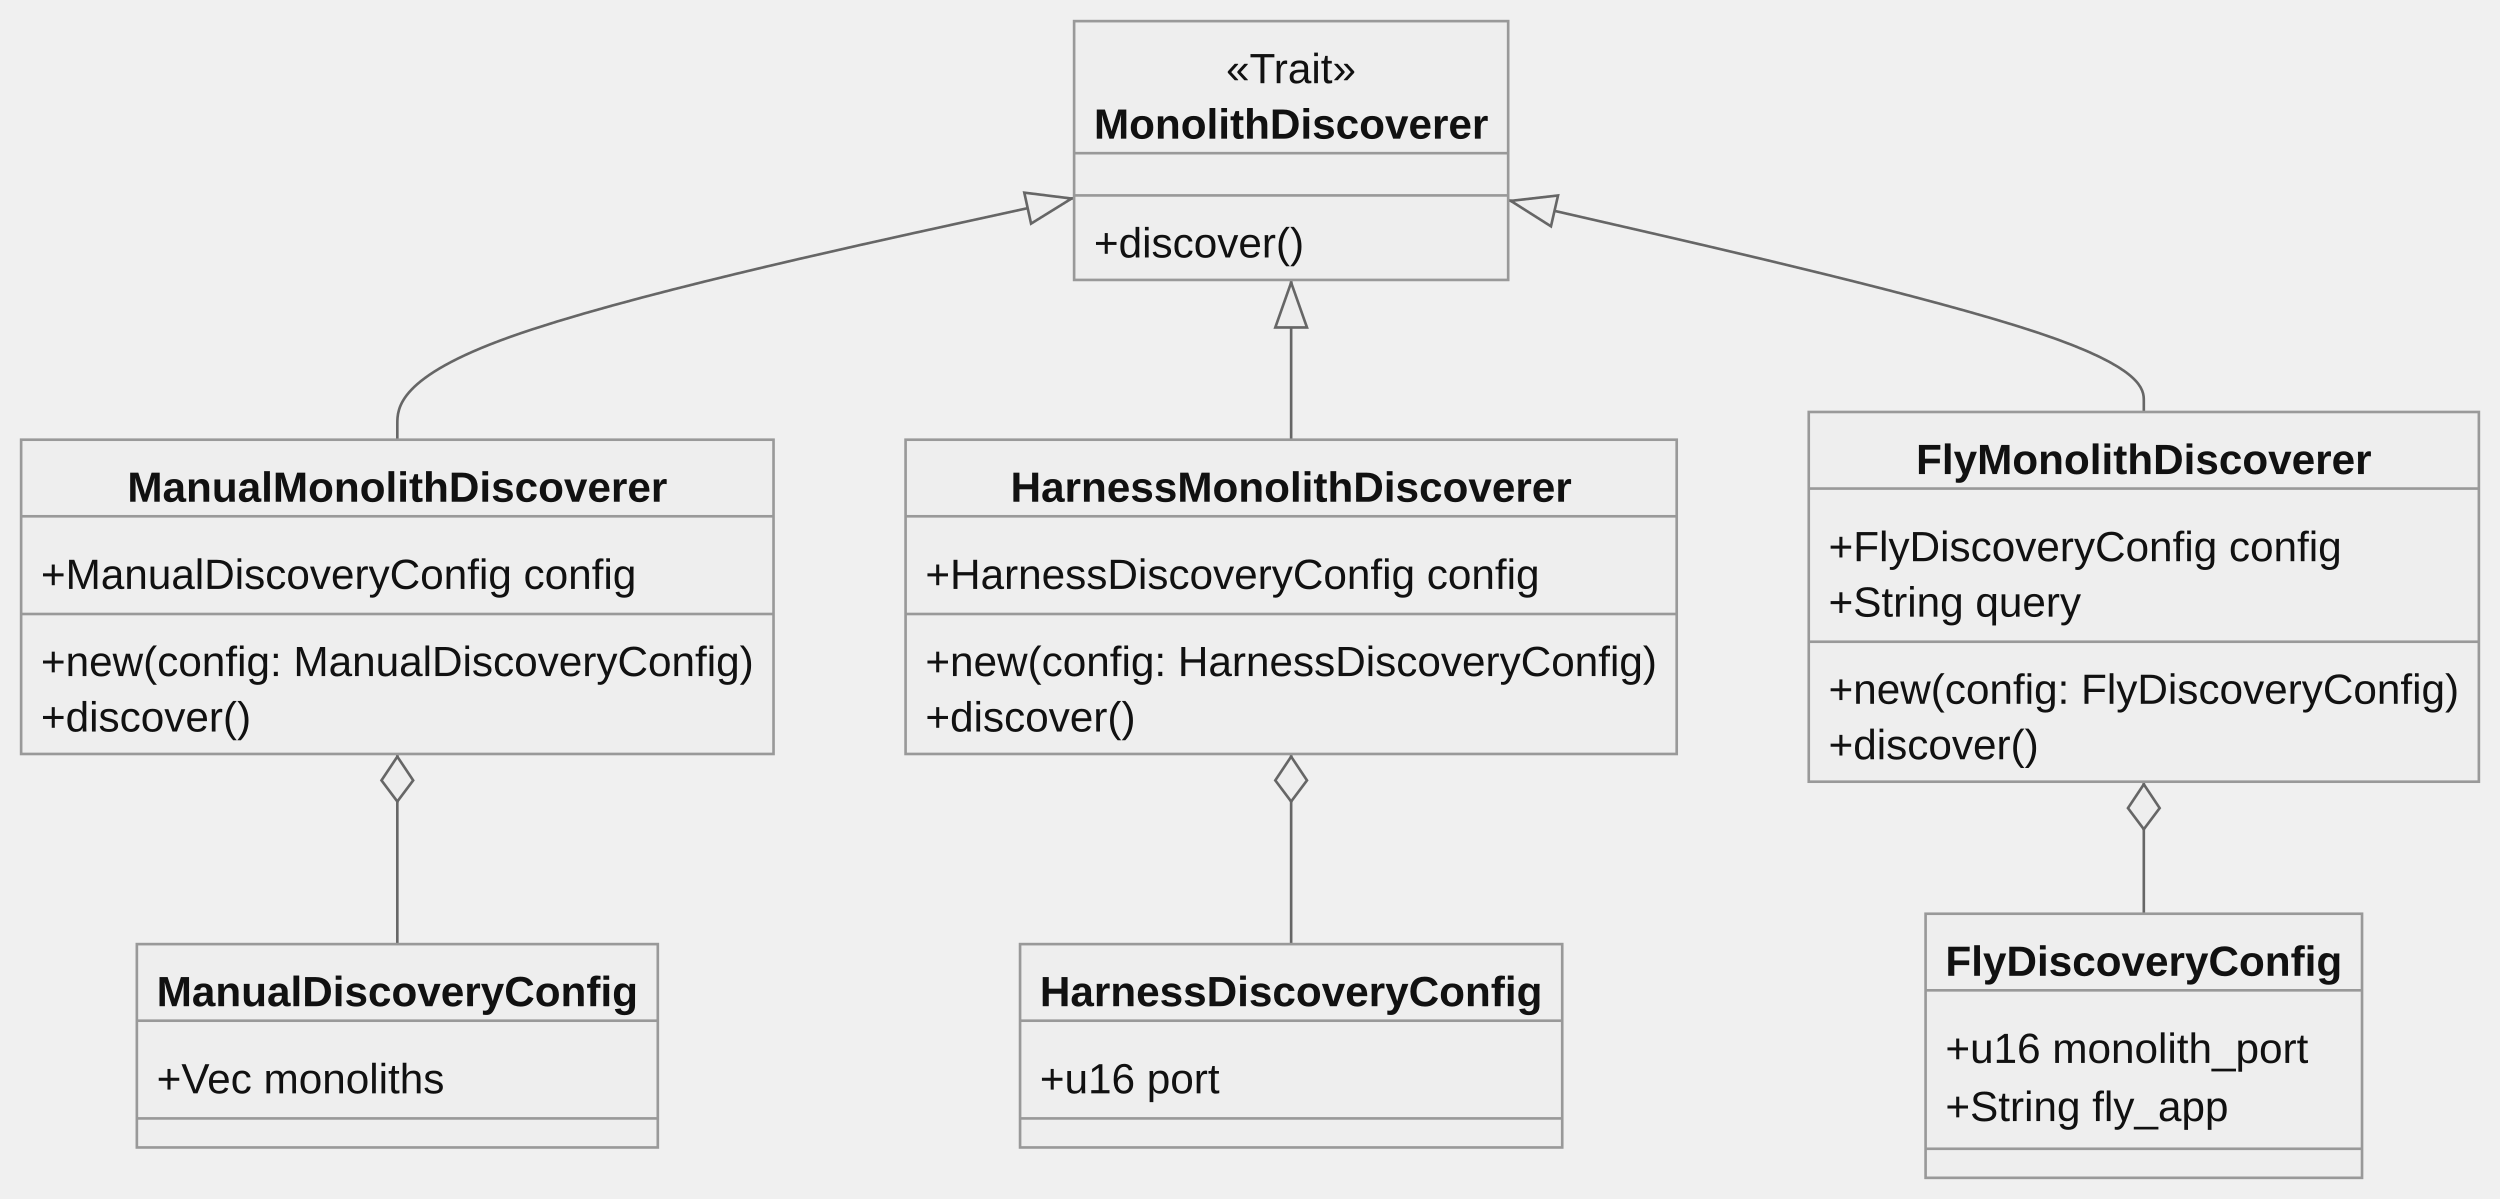
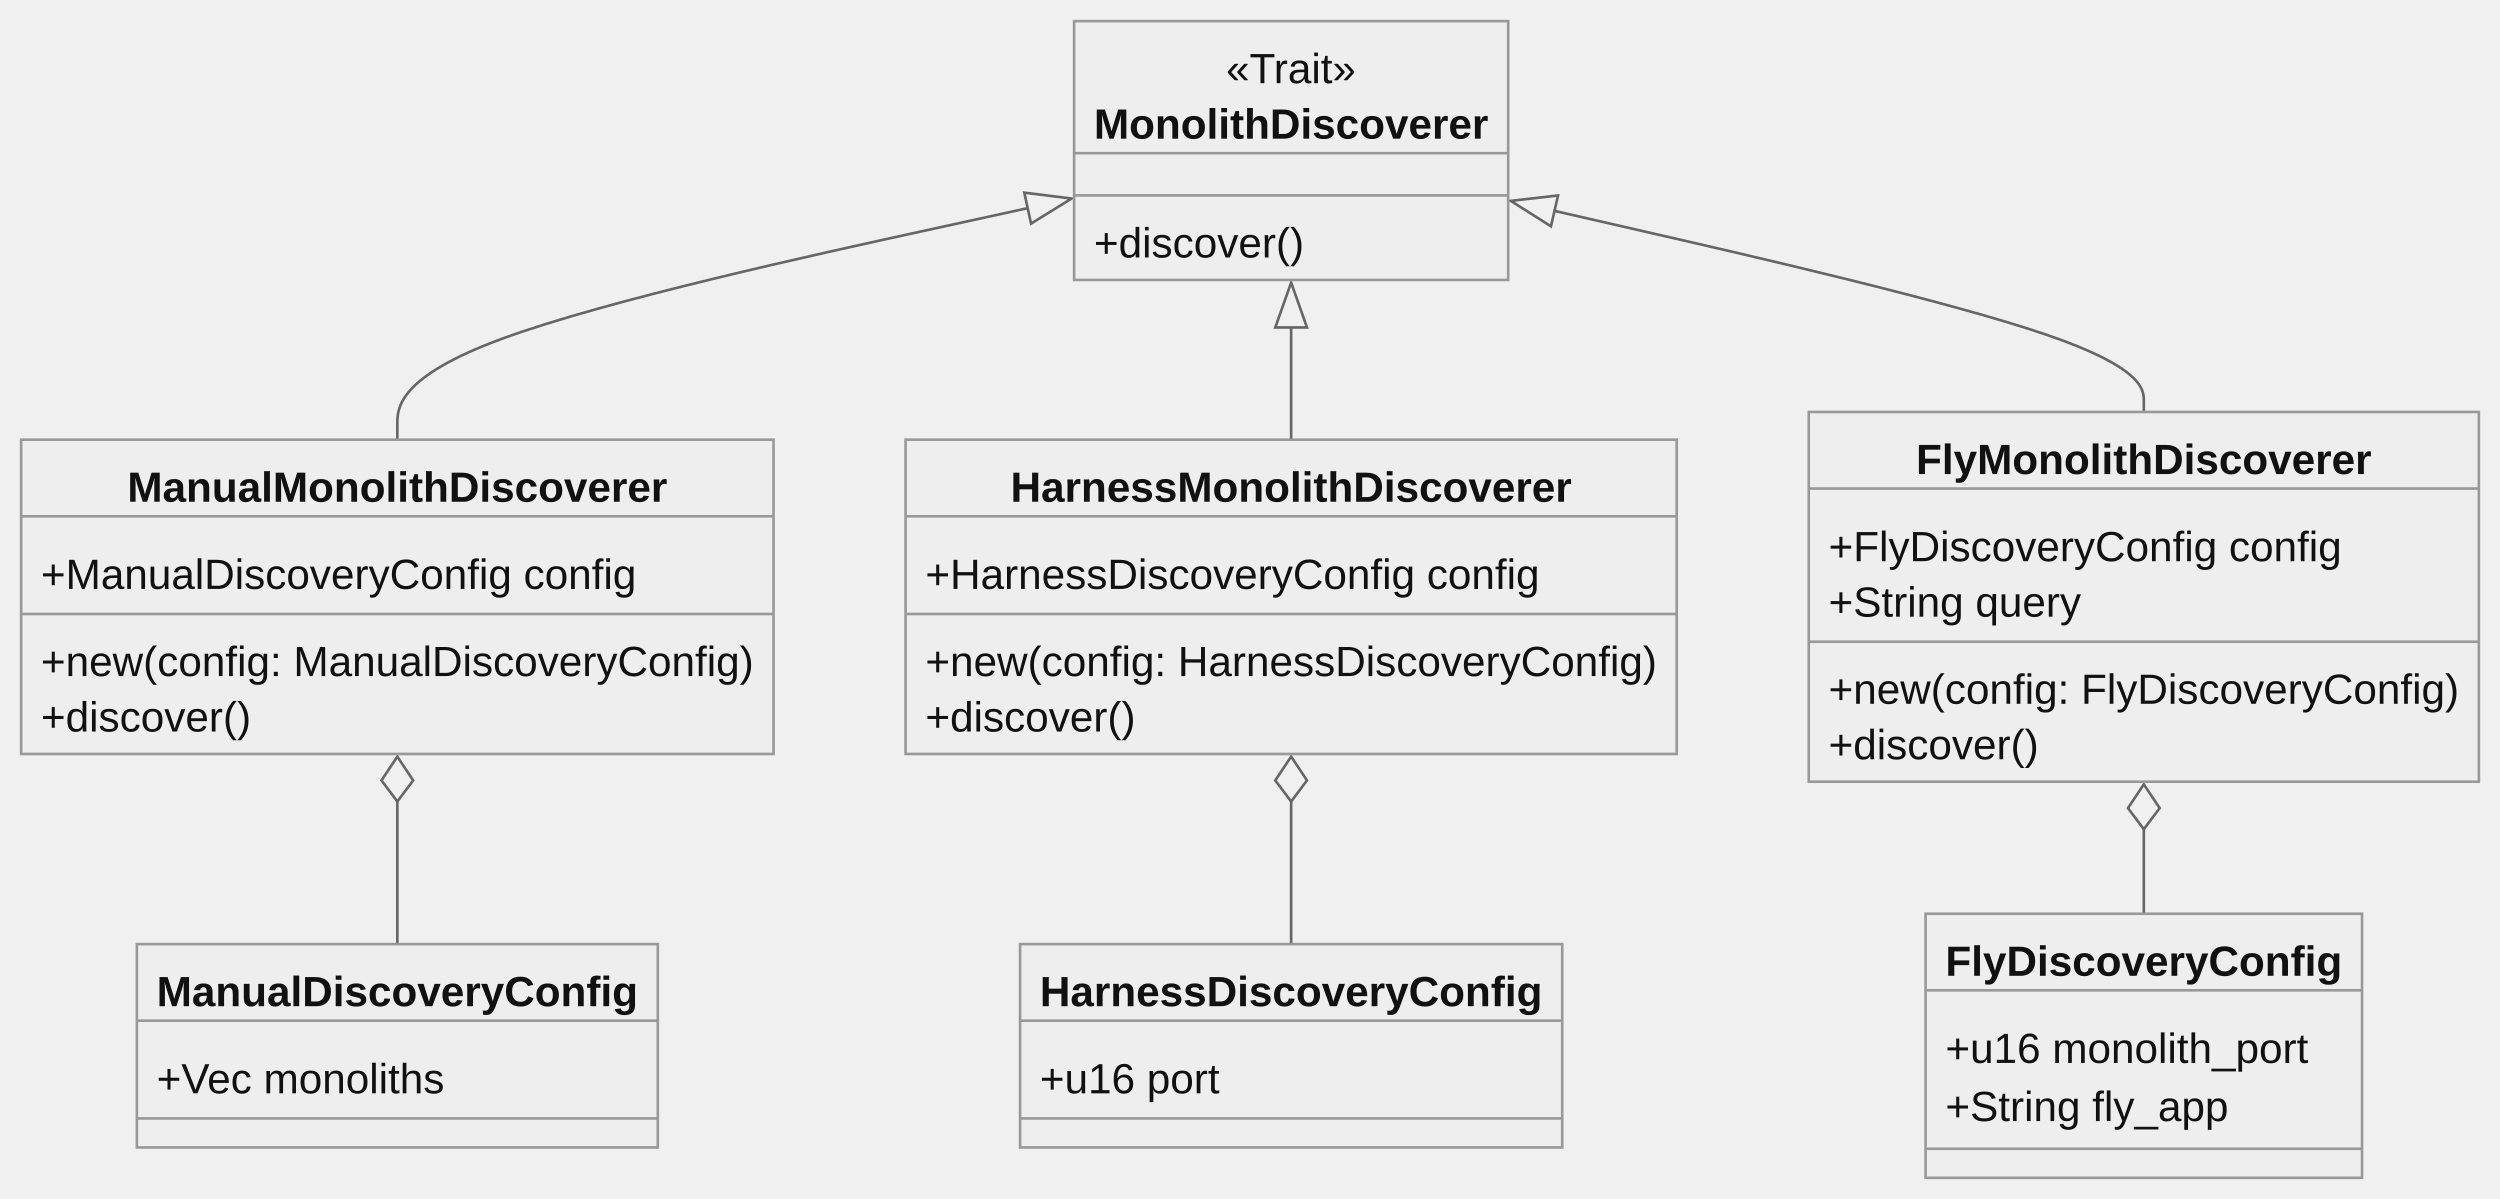
<svg xmlns="http://www.w3.org/2000/svg" aria-roledescription="classDiagram" role="graphics-document document" viewBox="0 0 946.656 454" style="max-width: 946.656px; background-color: white;" width="100%" id="my-svg">
-   <style>#my-svg{font-family:"trebuchet ms",verdana,arial,sans-serif;font-size:16px;fill:#000000;}#my-svg .error-icon{fill:#552222;}#my-svg .error-text{fill:#552222;stroke:#552222;}#my-svg .edge-thickness-normal{stroke-width:2px;}#my-svg .edge-thickness-thick{stroke-width:3.5px;}#my-svg .edge-pattern-solid{stroke-dasharray:0;}#my-svg .edge-pattern-dashed{stroke-dasharray:3;}#my-svg .edge-pattern-dotted{stroke-dasharray:2;}#my-svg .marker{fill:#666;stroke:#666;}#my-svg .marker.cross{stroke:#666;}#my-svg svg{font-family:"trebuchet ms",verdana,arial,sans-serif;font-size:16px;}#my-svg g.classGroup text{fill:#999;fill:#111111;stroke:none;font-family:"trebuchet ms",verdana,arial,sans-serif;font-size:10px;}#my-svg g.classGroup text .title{font-weight:bolder;}#my-svg .nodeLabel,#my-svg .edgeLabel{color:#111111;}#my-svg .edgeLabel .label rect{fill:#eee;}#my-svg .label text{fill:#111111;}#my-svg .edgeLabel .label span{background:#eee;}#my-svg .classTitle{font-weight:bolder;}#my-svg .node rect,#my-svg .node circle,#my-svg .node ellipse,#my-svg .node polygon,#my-svg .node path{fill:#eee;stroke:#999;stroke-width:1px;}#my-svg .divider{stroke:#999;stroke-width:1;}#my-svg g.clickable{cursor:pointer;}#my-svg g.classGroup rect{fill:#eee;stroke:#999;}#my-svg g.classGroup line{stroke:#999;stroke-width:1;}#my-svg .classLabel .box{stroke:none;stroke-width:0;fill:#eee;opacity:0.5;}#my-svg .classLabel .label{fill:#999;font-size:10px;}#my-svg .relation{stroke:#666;stroke-width:1;fill:none;}#my-svg .dashed-line{stroke-dasharray:3;}#my-svg .dotted-line{stroke-dasharray:1 2;}#my-svg #compositionStart,#my-svg .composition{fill:#666!important;stroke:#666!important;stroke-width:1;}#my-svg #compositionEnd,#my-svg .composition{fill:#666!important;stroke:#666!important;stroke-width:1;}#my-svg #dependencyStart,#my-svg .dependency{fill:#666!important;stroke:#666!important;stroke-width:1;}#my-svg #dependencyStart,#my-svg .dependency{fill:#666!important;stroke:#666!important;stroke-width:1;}#my-svg #extensionStart,#my-svg .extension{fill:#eee!important;stroke:#666!important;stroke-width:1;}#my-svg #extensionEnd,#my-svg .extension{fill:#eee!important;stroke:#666!important;stroke-width:1;}#my-svg #aggregationStart,#my-svg .aggregation{fill:#eee!important;stroke:#666!important;stroke-width:1;}#my-svg #aggregationEnd,#my-svg .aggregation{fill:#eee!important;stroke:#666!important;stroke-width:1;}#my-svg #lollipopStart,#my-svg .lollipop{fill:#eee!important;stroke:#666!important;stroke-width:1;}#my-svg #lollipopEnd,#my-svg .lollipop{fill:#eee!important;stroke:#666!important;stroke-width:1;}#my-svg .edgeTerminals{font-size:11px;}#my-svg .classTitleText{text-anchor:middle;font-size:18px;fill:#000000;}#my-svg :root{--mermaid-font-family:"trebuchet ms",verdana,arial,sans-serif;}</style>
+   <style>#my-svg{font-family:"trebuchet ms",verdana,arial,sans-serif;font-size:16px;fill:#000000;}#my-svg .error-icon{fill:#552222;}#my-svg .error-text{fill:#552222;stroke:#552222;}#my-svg .edge-thickness-normal{stroke-width:2px;}#my-svg .edge-thickness-thick{stroke-width:3.5px;}#my-svg .edge-pattern-solid{stroke-dasharray:0;}#my-svg .edge-pattern-dashed{stroke-dasharray:3;}#my-svg .edge-pattern-dotted{stroke-dasharray:2;}#my-svg .marker{fill:#666;stroke:#666;}#my-svg .marker.cross{stroke:#666;}#my-svg svg{font-family:"trebuchet ms",verdana,arial,sans-serif;font-size:16px;}#my-svg g.classGroup text{fill:#999;stroke:none;font-family:"trebuchet ms",verdana,arial,sans-serif;font-size:10px;}#my-svg g.classGroup text .title{font-weight:bolder;}#my-svg .nodeLabel,#my-svg .edgeLabel{color:#111111;}#my-svg .edgeLabel .label rect{fill:#eee;}#my-svg .label text{fill:#111111;}#my-svg .edgeLabel .label span{background:#eee;}#my-svg .classTitle{font-weight:bolder;}#my-svg .node rect,#my-svg .node circle,#my-svg .node ellipse,#my-svg .node polygon,#my-svg .node path{fill:#eee;stroke:#999;stroke-width:1px;}#my-svg .divider{stroke:#999;stroke-width:1;}#my-svg g.clickable{cursor:pointer;}#my-svg g.classGroup rect{fill:#eee;stroke:#999;}#my-svg g.classGroup line{stroke:#999;stroke-width:1;}#my-svg .classLabel .box{stroke:none;stroke-width:0;fill:#eee;opacity:0.5;}#my-svg .classLabel .label{fill:#999;font-size:10px;}#my-svg .relation{stroke:#666;stroke-width:1;fill:none;}#my-svg .dashed-line{stroke-dasharray:3;}#my-svg .dotted-line{stroke-dasharray:1 2;}#my-svg #compositionStart,#my-svg .composition{fill:#666!important;stroke:#666!important;stroke-width:1;}#my-svg #compositionEnd,#my-svg .composition{fill:#666!important;stroke:#666!important;stroke-width:1;}#my-svg #dependencyStart,#my-svg .dependency{fill:#666!important;stroke:#666!important;stroke-width:1;}#my-svg #dependencyStart,#my-svg .dependency{fill:#666!important;stroke:#666!important;stroke-width:1;}#my-svg #extensionStart,#my-svg .extension{fill:transparent!important;stroke:#666!important;stroke-width:1;}#my-svg #extensionEnd,#my-svg .extension{fill:transparent!important;stroke:#666!important;stroke-width:1;}#my-svg #aggregationStart,#my-svg .aggregation{fill:transparent!important;stroke:#666!important;stroke-width:1;}#my-svg #aggregationEnd,#my-svg .aggregation{fill:transparent!important;stroke:#666!important;stroke-width:1;}#my-svg #lollipopStart,#my-svg .lollipop{fill:#eee!important;stroke:#666!important;stroke-width:1;}#my-svg #lollipopEnd,#my-svg .lollipop{fill:#eee!important;stroke:#666!important;stroke-width:1;}#my-svg .edgeTerminals{font-size:11px;}#my-svg .classTitleText{text-anchor:middle;font-size:18px;fill:#000000;}#my-svg :root{--mermaid-font-family:"trebuchet ms",verdana,arial,sans-serif;}</style>
  <g>
    <defs>
-       <marker orient="auto" markerHeight="240" markerWidth="190" refY="7" refX="0" class="marker aggregation classDiagram" id="classDiagram-aggregationStart">
-         <path d="M 18,7 L9,13 L1,7 L9,1 Z" />
-       </marker>
-     </defs>
-     <defs>
-       <marker orient="auto" markerHeight="28" markerWidth="20" refY="7" refX="19" class="marker aggregation classDiagram" id="classDiagram-aggregationEnd">
-         <path d="M 18,7 L9,13 L1,7 L9,1 Z" />
-       </marker>
-     </defs>
-     <defs>
-       <marker orient="auto" markerHeight="240" markerWidth="190" refY="7" refX="0" class="marker extension classDiagram" id="classDiagram-extensionStart">
+       <marker orient="auto" markerHeight="240" markerWidth="190" refY="7" refX="18" class="marker aggregation classDiagram" id="my-svg_classDiagram-aggregationStart">
+         <path d="M 18,7 L9,13 L1,7 L9,1 Z" />
+       </marker>
+     </defs>
+     <defs>
+       <marker orient="auto" markerHeight="28" markerWidth="20" refY="7" refX="1" class="marker aggregation classDiagram" id="my-svg_classDiagram-aggregationEnd">
+         <path d="M 18,7 L9,13 L1,7 L9,1 Z" />
+       </marker>
+     </defs>
+     <defs>
+       <marker orient="auto" markerHeight="240" markerWidth="190" refY="7" refX="18" class="marker extension classDiagram" id="my-svg_classDiagram-extensionStart">
        <path d="M 1,7 L18,13 V 1 Z" />
      </marker>
    </defs>
    <defs>
-       <marker orient="auto" markerHeight="28" markerWidth="20" refY="7" refX="19" class="marker extension classDiagram" id="classDiagram-extensionEnd">
+       <marker orient="auto" markerHeight="28" markerWidth="20" refY="7" refX="1" class="marker extension classDiagram" id="my-svg_classDiagram-extensionEnd">
        <path d="M 1,1 V 13 L18,7 Z" />
      </marker>
    </defs>
    <defs>
-       <marker orient="auto" markerHeight="240" markerWidth="190" refY="7" refX="0" class="marker composition classDiagram" id="classDiagram-compositionStart">
-         <path d="M 18,7 L9,13 L1,7 L9,1 Z" />
-       </marker>
-     </defs>
-     <defs>
-       <marker orient="auto" markerHeight="28" markerWidth="20" refY="7" refX="19" class="marker composition classDiagram" id="classDiagram-compositionEnd">
-         <path d="M 18,7 L9,13 L1,7 L9,1 Z" />
-       </marker>
-     </defs>
-     <defs>
-       <marker orient="auto" markerHeight="240" markerWidth="190" refY="7" refX="0" class="marker dependency classDiagram" id="classDiagram-dependencyStart">
+       <marker orient="auto" markerHeight="240" markerWidth="190" refY="7" refX="18" class="marker composition classDiagram" id="my-svg_classDiagram-compositionStart">
+         <path d="M 18,7 L9,13 L1,7 L9,1 Z" />
+       </marker>
+     </defs>
+     <defs>
+       <marker orient="auto" markerHeight="28" markerWidth="20" refY="7" refX="1" class="marker composition classDiagram" id="my-svg_classDiagram-compositionEnd">
+         <path d="M 18,7 L9,13 L1,7 L9,1 Z" />
+       </marker>
+     </defs>
+     <defs>
+       <marker orient="auto" markerHeight="240" markerWidth="190" refY="7" refX="6" class="marker dependency classDiagram" id="my-svg_classDiagram-dependencyStart">
        <path d="M 5,7 L9,13 L1,7 L9,1 Z" />
      </marker>
    </defs>
    <defs>
-       <marker orient="auto" markerHeight="28" markerWidth="20" refY="7" refX="19" class="marker dependency classDiagram" id="classDiagram-dependencyEnd">
+       <marker orient="auto" markerHeight="28" markerWidth="20" refY="7" refX="13" class="marker dependency classDiagram" id="my-svg_classDiagram-dependencyEnd">
        <path d="M 18,7 L9,13 L14,7 L9,1 Z" />
      </marker>
    </defs>
    <defs>
-       <marker orient="auto" markerHeight="240" markerWidth="190" refY="7" refX="0" class="marker lollipop classDiagram" id="classDiagram-lollipopStart">
-         <circle r="6" cy="7" cx="6" fill="white" stroke="black" />
+       <marker orient="auto" markerHeight="240" markerWidth="190" refY="7" refX="13" class="marker lollipop classDiagram" id="my-svg_classDiagram-lollipopStart">
+         <circle r="6" cy="7" cx="7" fill="transparent" stroke="black" />
+       </marker>
+     </defs>
+     <defs>
+       <marker orient="auto" markerHeight="240" markerWidth="190" refY="7" refX="1" class="marker lollipop classDiagram" id="my-svg_classDiagram-lollipopEnd">
+         <circle r="6" cy="7" cx="7" fill="transparent" stroke="black" />
      </marker>
    </defs>
    <g class="root">
      <g class="clusters" />
      <g class="edgePaths">
-         <path marker-end="url(#classDiagram-extensionEnd)" style="fill:none" class="edge-pattern-solid relation" id="id1" d="M150.453,166.5L150.453,160.583C150.453,154.667,150.453,142.833,193.165,127.578C235.878,112.323,321.302,93.645,364.014,84.307L406.727,74.968" />
-         <path marker-end="url(#classDiagram-extensionEnd)" style="fill:none" class="edge-pattern-solid relation" id="id2" d="M488.906,166.5L488.906,160.583C488.906,154.667,488.906,142.833,488.906,132.75C488.906,122.667,488.906,114.333,488.906,110.167L488.906,106" />
-         <path marker-end="url(#classDiagram-extensionEnd)" style="fill:none" class="edge-pattern-solid relation" id="id3" d="M811.781,156L811.781,151.833C811.781,147.667,811.781,139.333,771.665,125.972C731.549,112.612,651.318,94.223,611.202,85.029L571.086,75.835" />
-         <path marker-end="url(#classDiagram-aggregationEnd)" style="fill:none" class="edge-pattern-solid relation" id="id4" d="M811.781,346L811.781,341.833C811.781,337.667,811.781,329.333,811.781,321C811.781,312.667,811.781,304.333,811.781,300.167L811.781,296" />
-         <path marker-end="url(#classDiagram-aggregationEnd)" style="fill:none" class="edge-pattern-solid relation" id="id5" d="M150.453,357.5L150.453,351.417C150.453,345.333,150.453,333.167,150.453,321.167C150.453,309.167,150.453,297.333,150.453,291.417L150.453,285.5" />
-         <path marker-end="url(#classDiagram-aggregationEnd)" style="fill:none" class="edge-pattern-solid relation" id="id6" d="M488.906,357.5L488.906,351.417C488.906,345.333,488.906,333.167,488.906,321.167C488.906,309.167,488.906,297.333,488.906,291.417L488.906,285.5" />
+         <path marker-end="url(#my-svg_classDiagram-extensionEnd)" style="fill:none" class="edge-pattern-solid relation" id="id1" d="M150.453,166.5L150.453,160.583C150.453,154.667,150.453,142.833,190.235,128.219C230.016,113.604,309.579,96.208,349.36,87.511L389.142,78.813" />
+         <path marker-end="url(#my-svg_classDiagram-extensionEnd)" style="fill:none" class="edge-pattern-solid relation" id="id2" d="M488.906,166.5L488.906,160.583C488.906,154.667,488.906,142.833,488.906,135.75C488.906,128.667,488.906,126.333,488.906,125.167L488.906,124" />
+         <path marker-end="url(#my-svg_classDiagram-extensionEnd)" style="fill:none" class="edge-pattern-solid relation" id="id3" d="M811.781,156L811.781,151.833C811.781,147.667,811.781,139.333,774.59,126.643C737.398,113.952,663.014,96.904,625.823,88.38L588.631,79.856" />
+         <path marker-end="url(#my-svg_classDiagram-aggregationEnd)" style="fill:none" class="edge-pattern-solid relation" id="id4" d="M811.781,346L811.781,341.833C811.781,337.667,811.781,329.333,811.781,324C811.781,318.667,811.781,316.333,811.781,315.167L811.781,314" />
+         <path marker-end="url(#my-svg_classDiagram-aggregationEnd)" style="fill:none" class="edge-pattern-solid relation" id="id5" d="M150.453,357.5L150.453,351.417C150.453,345.333,150.453,333.167,150.453,324.167C150.453,315.167,150.453,309.333,150.453,306.417L150.453,303.5" />
+         <path marker-end="url(#my-svg_classDiagram-aggregationEnd)" style="fill:none" class="edge-pattern-solid relation" id="id6" d="M488.906,357.5L488.906,351.417C488.906,345.333,488.906,333.167,488.906,324.167C488.906,315.167,488.906,309.333,488.906,306.417L488.906,303.5" />
      </g>
      <g class="edgeLabels">
        <g class="edgeLabel">
          <g transform="translate(0, 0)" class="label">
            <rect height="0" width="0" ry="0" rx="0" />
            <text style="">
              <tspan class="row" x="0" dy="1em" xml:space="preserve" />
            </text>
          </g>
        </g>
        <g class="edgeLabel">
          <g transform="translate(0, 0)" class="label">
            <rect height="0" width="0" ry="0" rx="0" />
            <text style="">
              <tspan class="row" x="0" dy="1em" xml:space="preserve" />
            </text>
          </g>
        </g>
        <g class="edgeLabel">
          <g transform="translate(0, 0)" class="label">
            <rect height="0" width="0" ry="0" rx="0" />
            <text style="">
              <tspan class="row" x="0" dy="1em" xml:space="preserve" />
            </text>
          </g>
        </g>
        <g class="edgeLabel">
          <g transform="translate(0, 0)" class="label">
            <rect height="0" width="0" ry="0" rx="0" />
            <text style="">
              <tspan class="row" x="0" dy="1em" xml:space="preserve" />
            </text>
          </g>
        </g>
        <g class="edgeLabel">
          <g transform="translate(0, 0)" class="label">
            <rect height="0" width="0" ry="0" rx="0" />
            <text style="">
              <tspan class="row" x="0" dy="1em" xml:space="preserve" />
            </text>
          </g>
        </g>
        <g class="edgeLabel">
          <g transform="translate(0, 0)" class="label">
            <rect height="0" width="0" ry="0" rx="0" />
            <text style="">
              <tspan class="row" x="0" dy="1em" xml:space="preserve" />
            </text>
          </g>
        </g>
      </g>
      <g class="nodes">
        <g transform="translate(488.9062, 57)" id="classId-MonolithDiscoverer-0" class="node default">
          <rect height="98" width="164.359" y="-49" x="-82.18" class="outer title-state" />
          <line y2="1" y1="1" x2="82.18" x1="-82.18" class="divider" />
          <line y2="17" y1="17" x2="82.18" x1="-82.18" class="divider" />
          <g class="label">
            <text transform="translate( -24.65234, -41.5)" style="">
              <tspan class="title-row" x="0" dy="1em" xml:space="preserve">«Trait»</tspan>
            </text>
            <text transform="translate( -74.67969, -20.5)" class="classTitle" style="">
              <tspan class="title-row" x="0" dy="1em" xml:space="preserve">MonolithDiscoverer</tspan>
            </text>
            <text transform="translate( -74.67969, 24.5)" style="">
              <tspan class="title-row" x="0" dy="1em" xml:space="preserve">+discover()</tspan>
            </text>
          </g>
        </g>
        <g transform="translate(150.4531, 226)" id="classId-ManualMonolithDiscoverer-1" class="node default">
          <rect height="119" width="284.906" y="-59.5" x="-142.453" class="outer title-state" />
          <line y2="-30.5" y1="-30.5" x2="142.453" x1="-142.453" class="divider" />
          <line y2="6.5" y1="6.5" x2="142.453" x1="-142.453" class="divider" />
          <g class="label">
            <text style="">
              <tspan class="title-row" x="0" dy="1em" xml:space="preserve" />
            </text>
            <text transform="translate( -102.2422, -52)" class="classTitle" style="">
              <tspan class="title-row" x="0" dy="1em" xml:space="preserve">ManualMonolithDiscoverer</tspan>
            </text>
            <text transform="translate( -134.9531, -19)" style="">
              <tspan class="title-row" x="0" dy="1em" xml:space="preserve">+ManualDiscoveryConfig config</tspan>
            </text>
            <text transform="translate( -134.9531, 14)" style="">
              <tspan class="title-row" x="0" dy="1em" xml:space="preserve">+new(config: ManualDiscoveryConfig)</tspan>
            </text>
            <text transform="translate( -134.9531, 35)" style="">
              <tspan class="title-row" x="0" dy="1em" xml:space="preserve">+discover()</tspan>
            </text>
          </g>
        </g>
        <g transform="translate(488.9062, 226)" id="classId-HarnessMonolithDiscoverer-2" class="node default">
          <rect height="119" width="292" y="-59.5" x="-146" class="outer title-state" />
          <line y2="-30.5" y1="-30.5" x2="146" x1="-146" class="divider" />
          <line y2="6.5" y1="6.5" x2="146" x1="-146" class="divider" />
          <g class="label">
            <text style="">
              <tspan class="title-row" x="0" dy="1em" xml:space="preserve" />
            </text>
            <text transform="translate( -106.2578, -52)" class="classTitle" style="">
              <tspan class="title-row" x="0" dy="1em" xml:space="preserve">HarnessMonolithDiscoverer</tspan>
            </text>
            <text transform="translate( -138.5, -19)" style="">
              <tspan class="title-row" x="0" dy="1em" xml:space="preserve">+HarnessDiscoveryConfig config</tspan>
            </text>
            <text transform="translate( -138.5, 14)" style="">
              <tspan class="title-row" x="0" dy="1em" xml:space="preserve">+new(config: HarnessDiscoveryConfig)</tspan>
            </text>
            <text transform="translate( -138.5, 35)" style="">
              <tspan class="title-row" x="0" dy="1em" xml:space="preserve">+discover()</tspan>
            </text>
          </g>
        </g>
        <g transform="translate(811.7812, 226)" id="classId-FlyMonolithDiscoverer-3" class="node default">
          <rect height="140" width="253.75" y="-70" x="-126.875" class="outer title-state" />
          <line y2="-41" y1="-41" x2="126.875" x1="-126.875" class="divider" />
          <line y2="17" y1="17" x2="126.875" x1="-126.875" class="divider" />
          <g class="label">
            <text style="">
              <tspan class="title-row" x="0" dy="1em" xml:space="preserve" />
            </text>
            <text transform="translate( -86.24219, -62.5)" class="classTitle" style="">
              <tspan class="title-row" x="0" dy="1em" xml:space="preserve">FlyMonolithDiscoverer</tspan>
            </text>
            <text transform="translate( -119.375, -29.5)" style="">
              <tspan class="title-row" x="0" dy="1em" xml:space="preserve">+FlyDiscoveryConfig config</tspan>
            </text>
            <text transform="translate( -119.375, -8.5)" style="">
              <tspan class="title-row" x="0" dy="1em" xml:space="preserve">+String query</tspan>
            </text>
            <text transform="translate( -119.375, 24.5)" style="">
              <tspan class="title-row" x="0" dy="1em" xml:space="preserve">+new(config: FlyDiscoveryConfig)</tspan>
            </text>
            <text transform="translate( -119.375, 45.5)" style="">
              <tspan class="title-row" x="0" dy="1em" xml:space="preserve">+discover()</tspan>
            </text>
          </g>
        </g>
        <g transform="translate(811.7812, 396)" id="classId-FlyDiscoveryConfig-4" class="node default">
          <rect height="100" width="165.266" y="-50" x="-82.633" class="outer title-state" />
          <line y2="-21" y1="-21" x2="82.633" x1="-82.633" class="divider" />
          <line y2="39" y1="39" x2="82.633" x1="-82.633" class="divider" />
          <g class="label">
            <text style="">
              <tspan class="title-row" x="0" dy="1em" xml:space="preserve" />
            </text>
            <text transform="translate( -75.13281, -42.5)" class="classTitle" style="">
              <tspan class="title-row" x="0" dy="1em" xml:space="preserve">FlyDiscoveryConfig</tspan>
            </text>
            <text transform="translate( -75.13281, -9.5)" style="">
              <tspan class="title-row" x="0" dy="1em" xml:space="preserve">+u16 monolith_port</tspan>
            </text>
            <text transform="translate( -75.13281, 12.5)" style="">
              <tspan class="title-row" x="0" dy="1em" xml:space="preserve">+String fly_app</tspan>
            </text>
          </g>
        </g>
        <g transform="translate(150.4531, 396)" id="classId-ManualDiscoveryConfig-5" class="node default">
          <rect height="77" width="197.266" y="-38.5" x="-98.633" class="outer title-state" />
          <line y2="-9.5" y1="-9.5" x2="98.633" x1="-98.633" class="divider" />
          <line y2="27.5" y1="27.5" x2="98.633" x1="-98.633" class="divider" />
          <g class="label">
            <text style="">
              <tspan class="title-row" x="0" dy="1em" xml:space="preserve" />
            </text>
            <text transform="translate( -91.13281, -31)" class="classTitle" style="">
              <tspan class="title-row" x="0" dy="1em" xml:space="preserve">ManualDiscoveryConfig</tspan>
            </text>
            <text transform="translate( -91.13281, 2)" style="">
              <tspan class="title-row" x="0" dy="1em" xml:space="preserve">+Vec monoliths</tspan>
            </text>
          </g>
        </g>
        <g transform="translate(488.9062, 396)" id="classId-HarnessDiscoveryConfig-6" class="node default">
          <rect height="77" width="205.297" y="-38.5" x="-102.648" class="outer title-state" />
          <line y2="-9.5" y1="-9.5" x2="102.648" x1="-102.648" class="divider" />
          <line y2="27.5" y1="27.5" x2="102.648" x1="-102.648" class="divider" />
          <g class="label">
            <text style="">
              <tspan class="title-row" x="0" dy="1em" xml:space="preserve" />
            </text>
            <text transform="translate( -95.14844, -31)" class="classTitle" style="">
              <tspan class="title-row" x="0" dy="1em" xml:space="preserve">HarnessDiscoveryConfig</tspan>
            </text>
            <text transform="translate( -95.14844, 2)" style="">
              <tspan class="title-row" x="0" dy="1em" xml:space="preserve">+u16 port</tspan>
            </text>
          </g>
        </g>
      </g>
    </g>
  </g>
</svg>
